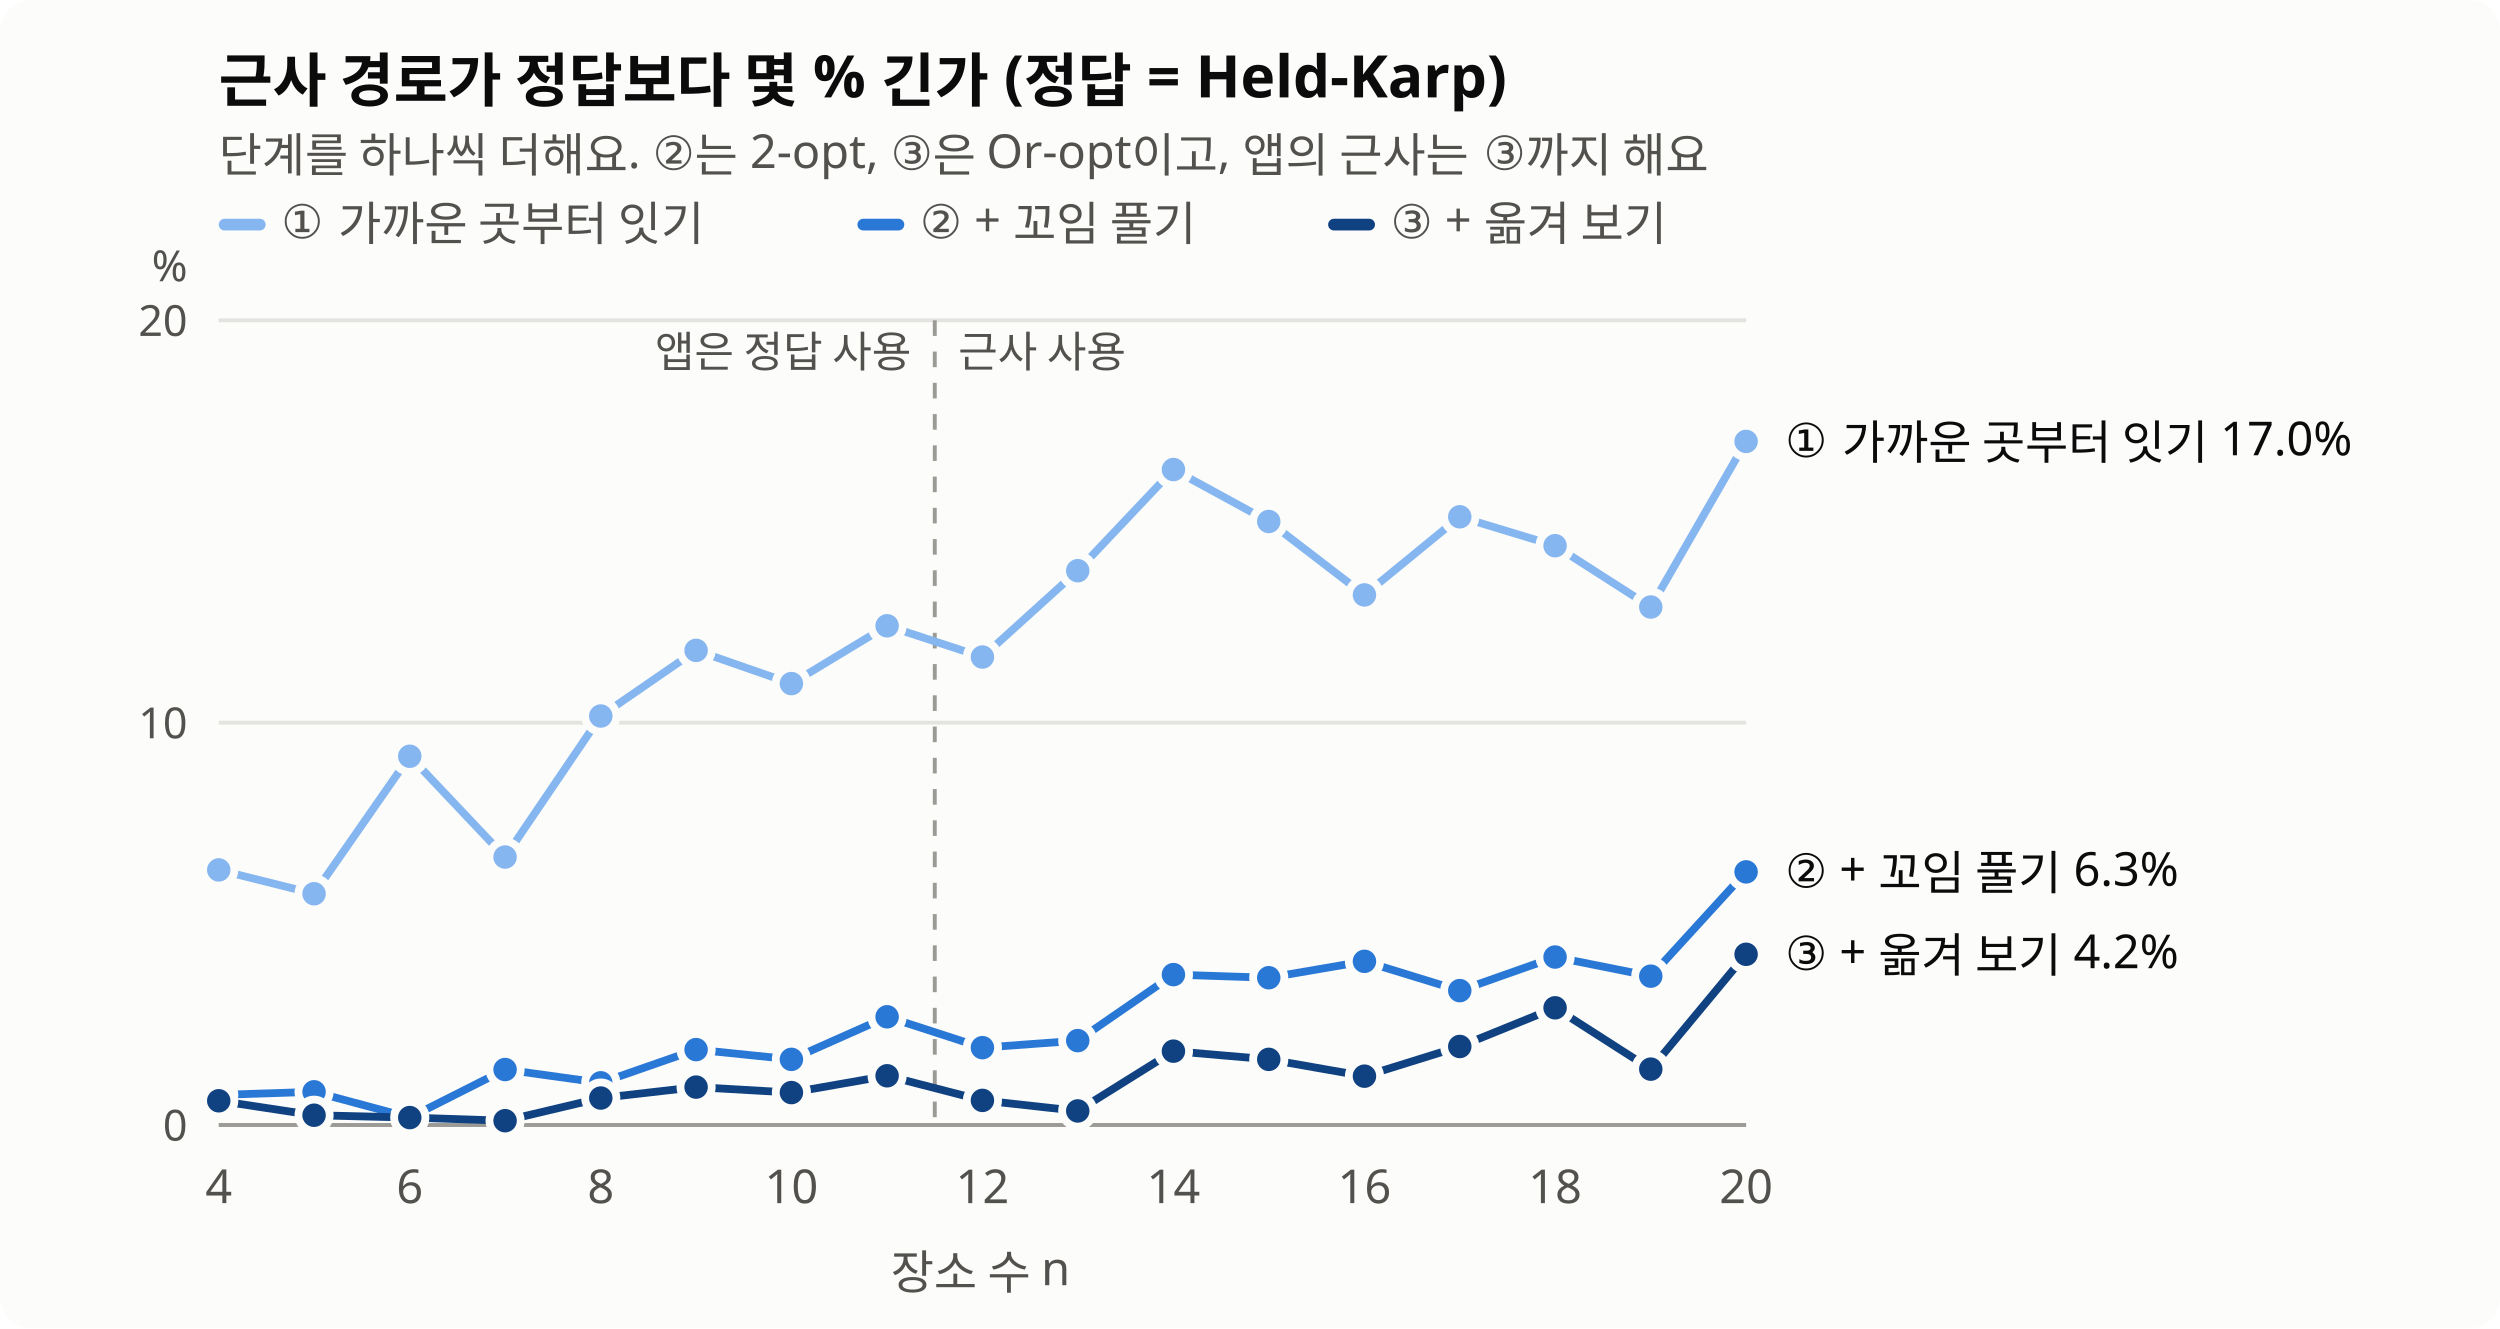
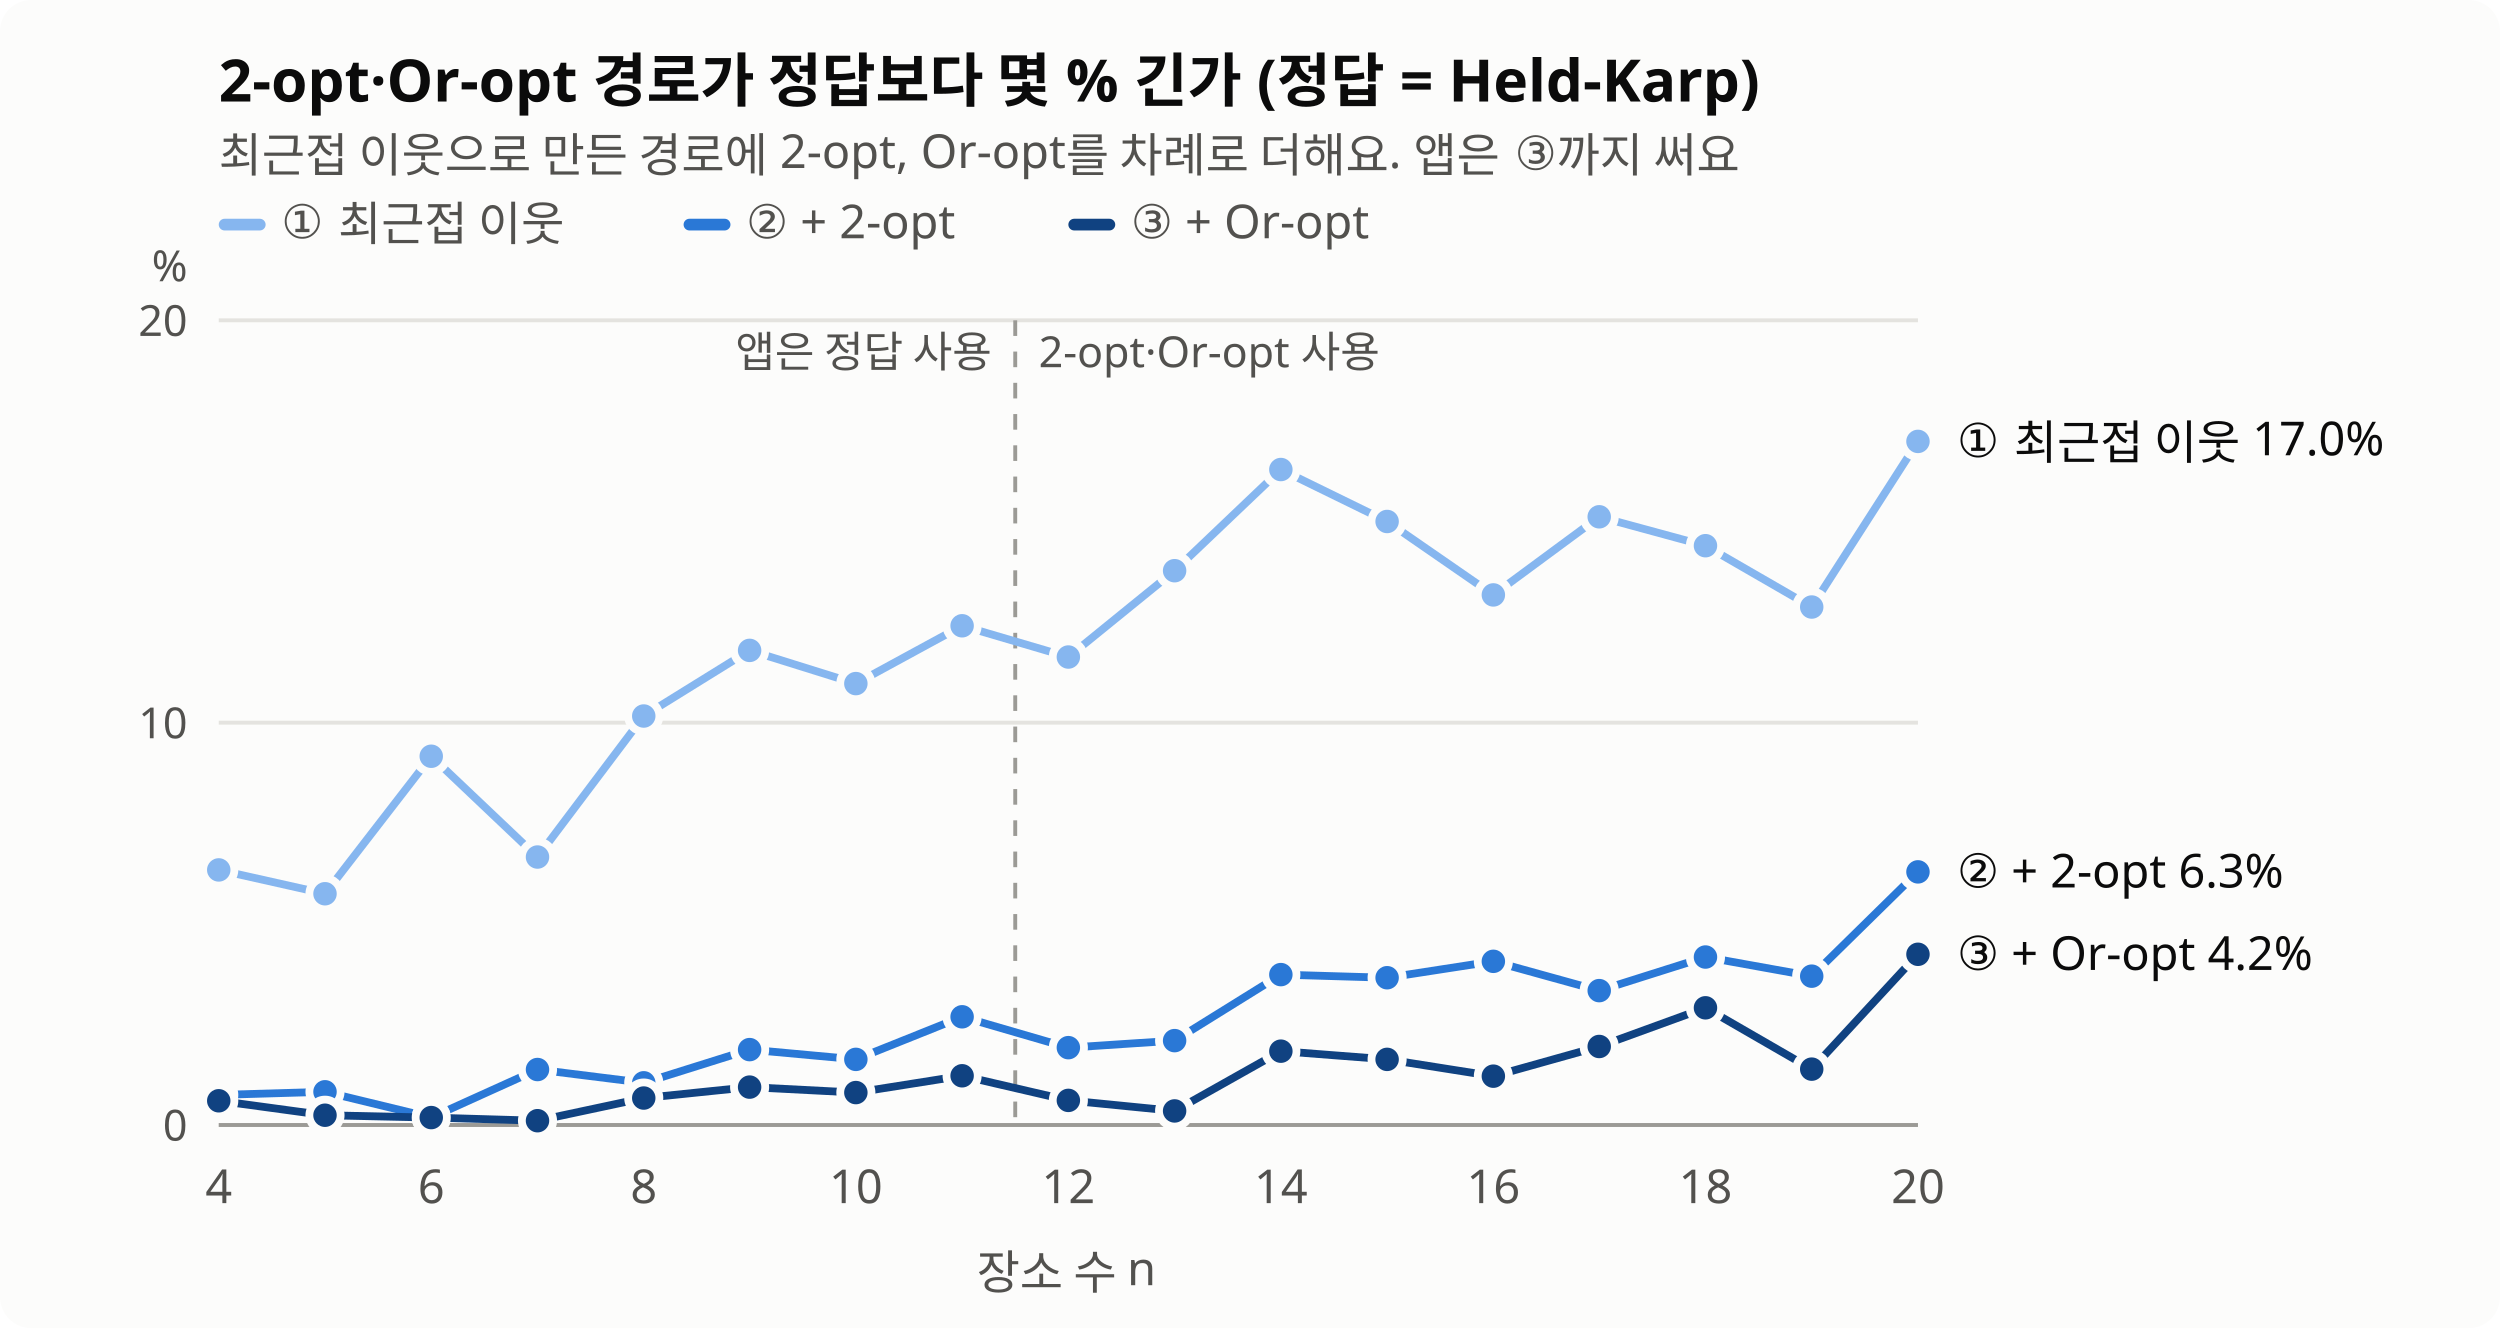
- <svg xmlns="http://www.w3.org/2000/svg" viewBox="0 0 640 340" width="640" height="340" role="img" aria-label="근사 경로가 정답보다 몇 % 긴가 (정답 = Held-Karp)">
+ <svg xmlns="http://www.w3.org/2000/svg" viewBox="0 0 640 340" width="640" height="340" role="img" aria-label="2-opt·Or-opt 경로가 정답보다 몇 % 긴가 (정답 = Held-Karp)">
  <style>
.bg{fill:#fcfcfb}.t1{fill:#0b0b0b}.t2{fill:#52514e}.grid{stroke:#e4e3df}.axis{stroke:#9b9a95}
.l0{stroke:#86b6ef}.m0{fill:#86b6ef}.l1{stroke:#2a78d6}.m1{fill:#2a78d6}.l2{stroke:#104281}.m2{fill:#104281}.ring{stroke:#fcfcfb}
@media (prefers-color-scheme: dark){.bg{fill:#1a1a19}.t1{fill:#f0efec}.t2{fill:#c3c2b7}.grid{stroke:#383835}.axis{stroke:#6f6e69}
.l0{stroke:#184f95}.m0{fill:#184f95}.l1{stroke:#3987e5}.m1{fill:#3987e5}.l2{stroke:#9ec5f4}.m2{fill:#9ec5f4}.ring{stroke:#1a1a19}}
text{font-family:Pretendard,'Apple SD Gothic Neo','Malgun Gothic','Noto Sans KR',sans-serif}
</style>
  <rect class="bg" width="640" height="340" rx="8" />
-   <text class="t1" x="56" y="26" font-size="15" font-weight="600">근사 경로가 정답보다 몇 % 긴가 (정답 = Held-Karp)</text>
-   <text class="t2" x="56" y="44" font-size="12">단계를 하나씩 더해요. ②는 2-opt, ③은 Or-opt이고, 앱의 근사는 ③까지 해요</text>
+   <text class="t1" x="56" y="26" font-size="15" font-weight="600">2-opt·Or-opt 경로가 정답보다 몇 % 긴가 (정답 = Held-Karp)</text>
+   <text class="t2" x="56" y="44" font-size="12">최근접 이웃으로 만든 경로에 2-opt, Or-opt를 차례로 더해요. 앱은 ③까지 써요</text>
  <rect class="m0" x="56.0" y="56" width="12" height="3" rx="1.5" />
-   <text class="t2" x="72.0" y="61" font-size="12">① 가까운 곳부터 잇기</text>
-   <rect class="m1" x="219.5" y="56" width="12" height="3" rx="1.5" />
-   <text class="t2" x="235.5" y="61" font-size="12">② + 꼬임 풀기</text>
-   <rect class="m2" x="340.0" y="56" width="12" height="3" rx="1.5" />
-   <text class="t2" x="356.0" y="61" font-size="12">③ + 옮겨 보기</text>
-   <line class="grid" x1="56" x2="447" y1="288.0" y2="288.0" stroke-width="1" />
+   <text class="t2" x="72.0" y="61" font-size="12">① 최근접 이웃</text>
+   <rect class="m1" x="175.0" y="56" width="12" height="3" rx="1.5" />
+   <text class="t2" x="191.0" y="61" font-size="12">② + 2-opt</text>
+   <rect class="m2" x="273.5" y="56" width="12" height="3" rx="1.5" />
+   <text class="t2" x="289.5" y="61" font-size="12">③ + Or-opt</text>
+   <line class="grid" x1="56" x2="491" y1="288.0" y2="288.0" stroke-width="1" />
  <text class="t2" x="48" y="292.0" font-size="11" text-anchor="end">0</text>
-   <line class="grid" x1="56" x2="447" y1="185.0" y2="185.0" stroke-width="1" />
+   <line class="grid" x1="56" x2="491" y1="185.0" y2="185.0" stroke-width="1" />
  <text class="t2" x="48" y="189.0" font-size="11" text-anchor="end">10</text>
-   <line class="grid" x1="56" x2="447" y1="82.0" y2="82.0" stroke-width="1" />
+   <line class="grid" x1="56" x2="491" y1="82.0" y2="82.0" stroke-width="1" />
  <text class="t2" x="48" y="86.0" font-size="11" text-anchor="end">20</text>
-   <line class="axis" x1="56" x2="447" y1="288.0" y2="288.0" stroke-width="1" />
+   <line class="axis" x1="56" x2="491" y1="288.0" y2="288.0" stroke-width="1" />
  <text class="t2" x="48" y="72" font-size="11" text-anchor="end">%</text>
-   <line class="axis" x1="239.3" x2="239.3" y1="82" y2="288.0" stroke-width="1" stroke-dasharray="4 4" />
-   <text class="t2" x="233.3" y="94" font-size="11" text-anchor="end">앱은 정답 사용</text>
-   <text class="t2" x="245.3" y="94" font-size="11">근사 사용</text>
+   <line class="axis" x1="259.9" x2="259.9" y1="82" y2="288.0" stroke-width="1" stroke-dasharray="4 4" />
+   <text class="t2" x="253.9" y="94" font-size="11" text-anchor="end">앱은 정답 사용</text>
+   <text class="t2" x="265.9" y="94" font-size="11">2-opt·Or-opt 사용</text>
  <text class="t2" x="56.0" y="308" font-size="12" text-anchor="middle">4</text>
-   <text class="t2" x="104.9" y="308" font-size="12" text-anchor="middle">6</text>
-   <text class="t2" x="153.8" y="308" font-size="12" text-anchor="middle">8</text>
-   <text class="t2" x="202.6" y="308" font-size="12" text-anchor="middle">10</text>
-   <text class="t2" x="251.5" y="308" font-size="12" text-anchor="middle">12</text>
-   <text class="t2" x="300.4" y="308" font-size="12" text-anchor="middle">14</text>
-   <text class="t2" x="349.3" y="308" font-size="12" text-anchor="middle">16</text>
-   <text class="t2" x="398.1" y="308" font-size="12" text-anchor="middle">18</text>
-   <text class="t2" x="447.0" y="308" font-size="12" text-anchor="middle">20</text>
-   <text class="t2" x="251" y="330" font-size="12" text-anchor="middle">장소 수 n</text>
-   <polyline class="l0" points="56.0,222.7 80.4,228.8 104.9,193.6 129.3,219.4 153.8,183.3 178.2,166.5 202.6,175.0 227.1,160.2 251.5,168.2 275.9,146.1 300.4,120.2 324.8,133.5 349.3,152.3 373.7,132.3 398.1,139.7 422.6,155.4 447.0,113.0" fill="none" stroke-width="2" stroke-linejoin="round" stroke-linecap="round" />
+   <text class="t2" x="110.4" y="308" font-size="12" text-anchor="middle">6</text>
+   <text class="t2" x="164.8" y="308" font-size="12" text-anchor="middle">8</text>
+   <text class="t2" x="219.1" y="308" font-size="12" text-anchor="middle">10</text>
+   <text class="t2" x="273.5" y="308" font-size="12" text-anchor="middle">12</text>
+   <text class="t2" x="327.9" y="308" font-size="12" text-anchor="middle">14</text>
+   <text class="t2" x="382.3" y="308" font-size="12" text-anchor="middle">16</text>
+   <text class="t2" x="436.6" y="308" font-size="12" text-anchor="middle">18</text>
+   <text class="t2" x="491.0" y="308" font-size="12" text-anchor="middle">20</text>
+   <text class="t2" x="273" y="330" font-size="12" text-anchor="middle">장소 수 n</text>
+   <polyline class="l0" points="56.0,222.7 83.2,228.8 110.4,193.6 137.6,219.4 164.8,183.3 191.9,166.5 219.1,175.0 246.3,160.2 273.5,168.2 300.7,146.1 327.9,120.2 355.1,133.5 382.3,152.3 409.4,132.3 436.6,139.7 463.8,155.4 491.0,113.0" fill="none" stroke-width="2" stroke-linejoin="round" stroke-linecap="round" />
  <circle class="m0 ring" cx="56.0" cy="222.7" r="4" stroke-width="2" />
-   <circle class="m0 ring" cx="80.4" cy="228.8" r="4" stroke-width="2" />
-   <circle class="m0 ring" cx="104.9" cy="193.6" r="4" stroke-width="2" />
-   <circle class="m0 ring" cx="129.3" cy="219.4" r="4" stroke-width="2" />
-   <circle class="m0 ring" cx="153.8" cy="183.3" r="4" stroke-width="2" />
-   <circle class="m0 ring" cx="178.2" cy="166.5" r="4" stroke-width="2" />
-   <circle class="m0 ring" cx="202.6" cy="175.0" r="4" stroke-width="2" />
-   <circle class="m0 ring" cx="227.1" cy="160.2" r="4" stroke-width="2" />
-   <circle class="m0 ring" cx="251.5" cy="168.2" r="4" stroke-width="2" />
-   <circle class="m0 ring" cx="275.9" cy="146.1" r="4" stroke-width="2" />
-   <circle class="m0 ring" cx="300.4" cy="120.2" r="4" stroke-width="2" />
-   <circle class="m0 ring" cx="324.8" cy="133.5" r="4" stroke-width="2" />
-   <circle class="m0 ring" cx="349.3" cy="152.3" r="4" stroke-width="2" />
-   <circle class="m0 ring" cx="373.7" cy="132.3" r="4" stroke-width="2" />
-   <circle class="m0 ring" cx="398.1" cy="139.7" r="4" stroke-width="2" />
-   <circle class="m0 ring" cx="422.6" cy="155.4" r="4" stroke-width="2" />
-   <circle class="m0 ring" cx="447.0" cy="113.0" r="4" stroke-width="2" />
-   <text class="t1" x="457.0" y="117.0" font-size="12">① 가까운 곳부터 잇기 17.0%</text>
-   <polyline class="l1" points="56.0,280.3 80.4,279.5 104.9,286.1 129.3,273.8 153.8,277.2 178.2,268.7 202.6,271.2 227.1,260.3 251.5,268.2 275.9,266.4 300.4,249.5 324.8,250.3 349.3,246.1 373.7,253.6 398.1,245.0 422.6,249.9 447.0,223.2" fill="none" stroke-width="2" stroke-linejoin="round" stroke-linecap="round" />
+   <circle class="m0 ring" cx="83.2" cy="228.8" r="4" stroke-width="2" />
+   <circle class="m0 ring" cx="110.4" cy="193.6" r="4" stroke-width="2" />
+   <circle class="m0 ring" cx="137.6" cy="219.4" r="4" stroke-width="2" />
+   <circle class="m0 ring" cx="164.8" cy="183.3" r="4" stroke-width="2" />
+   <circle class="m0 ring" cx="191.9" cy="166.5" r="4" stroke-width="2" />
+   <circle class="m0 ring" cx="219.1" cy="175.0" r="4" stroke-width="2" />
+   <circle class="m0 ring" cx="246.3" cy="160.2" r="4" stroke-width="2" />
+   <circle class="m0 ring" cx="273.5" cy="168.2" r="4" stroke-width="2" />
+   <circle class="m0 ring" cx="300.7" cy="146.1" r="4" stroke-width="2" />
+   <circle class="m0 ring" cx="327.9" cy="120.2" r="4" stroke-width="2" />
+   <circle class="m0 ring" cx="355.1" cy="133.5" r="4" stroke-width="2" />
+   <circle class="m0 ring" cx="382.3" cy="152.3" r="4" stroke-width="2" />
+   <circle class="m0 ring" cx="409.4" cy="132.3" r="4" stroke-width="2" />
+   <circle class="m0 ring" cx="436.6" cy="139.7" r="4" stroke-width="2" />
+   <circle class="m0 ring" cx="463.8" cy="155.4" r="4" stroke-width="2" />
+   <circle class="m0 ring" cx="491.0" cy="113.0" r="4" stroke-width="2" />
+   <text class="t1" x="501.0" y="117.0" font-size="12">① 최근접 이웃 17.0%</text>
+   <polyline class="l1" points="56.0,280.3 83.2,279.5 110.4,286.1 137.6,273.8 164.8,277.2 191.9,268.7 219.1,271.2 246.3,260.3 273.5,268.2 300.7,266.4 327.9,249.5 355.1,250.3 382.3,246.1 409.4,253.6 436.6,245.0 463.8,249.9 491.0,223.2" fill="none" stroke-width="2" stroke-linejoin="round" stroke-linecap="round" />
  <circle class="m1 ring" cx="56.0" cy="280.3" r="4" stroke-width="2" />
-   <circle class="m1 ring" cx="80.4" cy="279.5" r="4" stroke-width="2" />
-   <circle class="m1 ring" cx="104.9" cy="286.1" r="4" stroke-width="2" />
-   <circle class="m1 ring" cx="129.3" cy="273.8" r="4" stroke-width="2" />
-   <circle class="m1 ring" cx="153.8" cy="277.2" r="4" stroke-width="2" />
-   <circle class="m1 ring" cx="178.2" cy="268.7" r="4" stroke-width="2" />
-   <circle class="m1 ring" cx="202.6" cy="271.2" r="4" stroke-width="2" />
-   <circle class="m1 ring" cx="227.1" cy="260.3" r="4" stroke-width="2" />
-   <circle class="m1 ring" cx="251.5" cy="268.2" r="4" stroke-width="2" />
-   <circle class="m1 ring" cx="275.9" cy="266.4" r="4" stroke-width="2" />
-   <circle class="m1 ring" cx="300.4" cy="249.5" r="4" stroke-width="2" />
-   <circle class="m1 ring" cx="324.8" cy="250.3" r="4" stroke-width="2" />
-   <circle class="m1 ring" cx="349.3" cy="246.1" r="4" stroke-width="2" />
-   <circle class="m1 ring" cx="373.7" cy="253.6" r="4" stroke-width="2" />
-   <circle class="m1 ring" cx="398.1" cy="245.0" r="4" stroke-width="2" />
-   <circle class="m1 ring" cx="422.6" cy="249.9" r="4" stroke-width="2" />
-   <circle class="m1 ring" cx="447.0" cy="223.2" r="4" stroke-width="2" />
-   <text class="t1" x="457.0" y="227.2" font-size="12">② + 꼬임 풀기 6.3%</text>
-   <polyline class="l2" points="56.0,281.8 80.4,285.5 104.9,286.1 129.3,286.9 153.8,281.1 178.2,278.3 202.6,279.7 227.1,275.4 251.5,281.7 275.9,284.4 300.4,269.1 324.8,271.2 349.3,275.5 373.7,267.9 398.1,258.0 422.6,273.7 447.0,244.3" fill="none" stroke-width="2" stroke-linejoin="round" stroke-linecap="round" />
+   <circle class="m1 ring" cx="83.2" cy="279.5" r="4" stroke-width="2" />
+   <circle class="m1 ring" cx="110.4" cy="286.1" r="4" stroke-width="2" />
+   <circle class="m1 ring" cx="137.6" cy="273.8" r="4" stroke-width="2" />
+   <circle class="m1 ring" cx="164.8" cy="277.2" r="4" stroke-width="2" />
+   <circle class="m1 ring" cx="191.9" cy="268.7" r="4" stroke-width="2" />
+   <circle class="m1 ring" cx="219.1" cy="271.2" r="4" stroke-width="2" />
+   <circle class="m1 ring" cx="246.3" cy="260.3" r="4" stroke-width="2" />
+   <circle class="m1 ring" cx="273.5" cy="268.2" r="4" stroke-width="2" />
+   <circle class="m1 ring" cx="300.7" cy="266.4" r="4" stroke-width="2" />
+   <circle class="m1 ring" cx="327.9" cy="249.5" r="4" stroke-width="2" />
+   <circle class="m1 ring" cx="355.1" cy="250.3" r="4" stroke-width="2" />
+   <circle class="m1 ring" cx="382.3" cy="246.1" r="4" stroke-width="2" />
+   <circle class="m1 ring" cx="409.4" cy="253.6" r="4" stroke-width="2" />
+   <circle class="m1 ring" cx="436.6" cy="245.0" r="4" stroke-width="2" />
+   <circle class="m1 ring" cx="463.8" cy="249.9" r="4" stroke-width="2" />
+   <circle class="m1 ring" cx="491.0" cy="223.2" r="4" stroke-width="2" />
+   <text class="t1" x="501.0" y="227.2" font-size="12">② + 2-opt 6.3%</text>
+   <polyline class="l2" points="56.0,281.8 83.2,285.5 110.4,286.1 137.6,286.9 164.8,281.1 191.9,278.3 219.1,279.7 246.3,275.4 273.5,281.7 300.7,284.4 327.9,269.1 355.1,271.2 382.3,275.5 409.4,267.9 436.6,258.0 463.8,273.7 491.0,244.3" fill="none" stroke-width="2" stroke-linejoin="round" stroke-linecap="round" />
  <circle class="m2 ring" cx="56.0" cy="281.8" r="4" stroke-width="2" />
-   <circle class="m2 ring" cx="80.4" cy="285.5" r="4" stroke-width="2" />
-   <circle class="m2 ring" cx="104.9" cy="286.1" r="4" stroke-width="2" />
-   <circle class="m2 ring" cx="129.3" cy="286.9" r="4" stroke-width="2" />
-   <circle class="m2 ring" cx="153.8" cy="281.1" r="4" stroke-width="2" />
-   <circle class="m2 ring" cx="178.2" cy="278.3" r="4" stroke-width="2" />
-   <circle class="m2 ring" cx="202.6" cy="279.7" r="4" stroke-width="2" />
-   <circle class="m2 ring" cx="227.1" cy="275.4" r="4" stroke-width="2" />
-   <circle class="m2 ring" cx="251.5" cy="281.7" r="4" stroke-width="2" />
-   <circle class="m2 ring" cx="275.9" cy="284.4" r="4" stroke-width="2" />
-   <circle class="m2 ring" cx="300.4" cy="269.1" r="4" stroke-width="2" />
-   <circle class="m2 ring" cx="324.8" cy="271.2" r="4" stroke-width="2" />
-   <circle class="m2 ring" cx="349.3" cy="275.5" r="4" stroke-width="2" />
-   <circle class="m2 ring" cx="373.7" cy="267.9" r="4" stroke-width="2" />
-   <circle class="m2 ring" cx="398.1" cy="258.0" r="4" stroke-width="2" />
-   <circle class="m2 ring" cx="422.6" cy="273.7" r="4" stroke-width="2" />
-   <circle class="m2 ring" cx="447.0" cy="244.3" r="4" stroke-width="2" />
-   <text class="t1" x="457.0" y="248.3" font-size="12">③ + 옮겨 보기 4.2%</text>
+   <circle class="m2 ring" cx="83.2" cy="285.5" r="4" stroke-width="2" />
+   <circle class="m2 ring" cx="110.4" cy="286.1" r="4" stroke-width="2" />
+   <circle class="m2 ring" cx="137.6" cy="286.9" r="4" stroke-width="2" />
+   <circle class="m2 ring" cx="164.8" cy="281.1" r="4" stroke-width="2" />
+   <circle class="m2 ring" cx="191.9" cy="278.3" r="4" stroke-width="2" />
+   <circle class="m2 ring" cx="219.1" cy="279.7" r="4" stroke-width="2" />
+   <circle class="m2 ring" cx="246.3" cy="275.4" r="4" stroke-width="2" />
+   <circle class="m2 ring" cx="273.5" cy="281.7" r="4" stroke-width="2" />
+   <circle class="m2 ring" cx="300.7" cy="284.4" r="4" stroke-width="2" />
+   <circle class="m2 ring" cx="327.9" cy="269.1" r="4" stroke-width="2" />
+   <circle class="m2 ring" cx="355.1" cy="271.2" r="4" stroke-width="2" />
+   <circle class="m2 ring" cx="382.3" cy="275.5" r="4" stroke-width="2" />
+   <circle class="m2 ring" cx="409.4" cy="267.9" r="4" stroke-width="2" />
+   <circle class="m2 ring" cx="436.6" cy="258.0" r="4" stroke-width="2" />
+   <circle class="m2 ring" cx="463.8" cy="273.7" r="4" stroke-width="2" />
+   <circle class="m2 ring" cx="491.0" cy="244.3" r="4" stroke-width="2" />
+   <text class="t1" x="501.0" y="248.3" font-size="12">③ + Or-opt 4.2%</text>
</svg>
